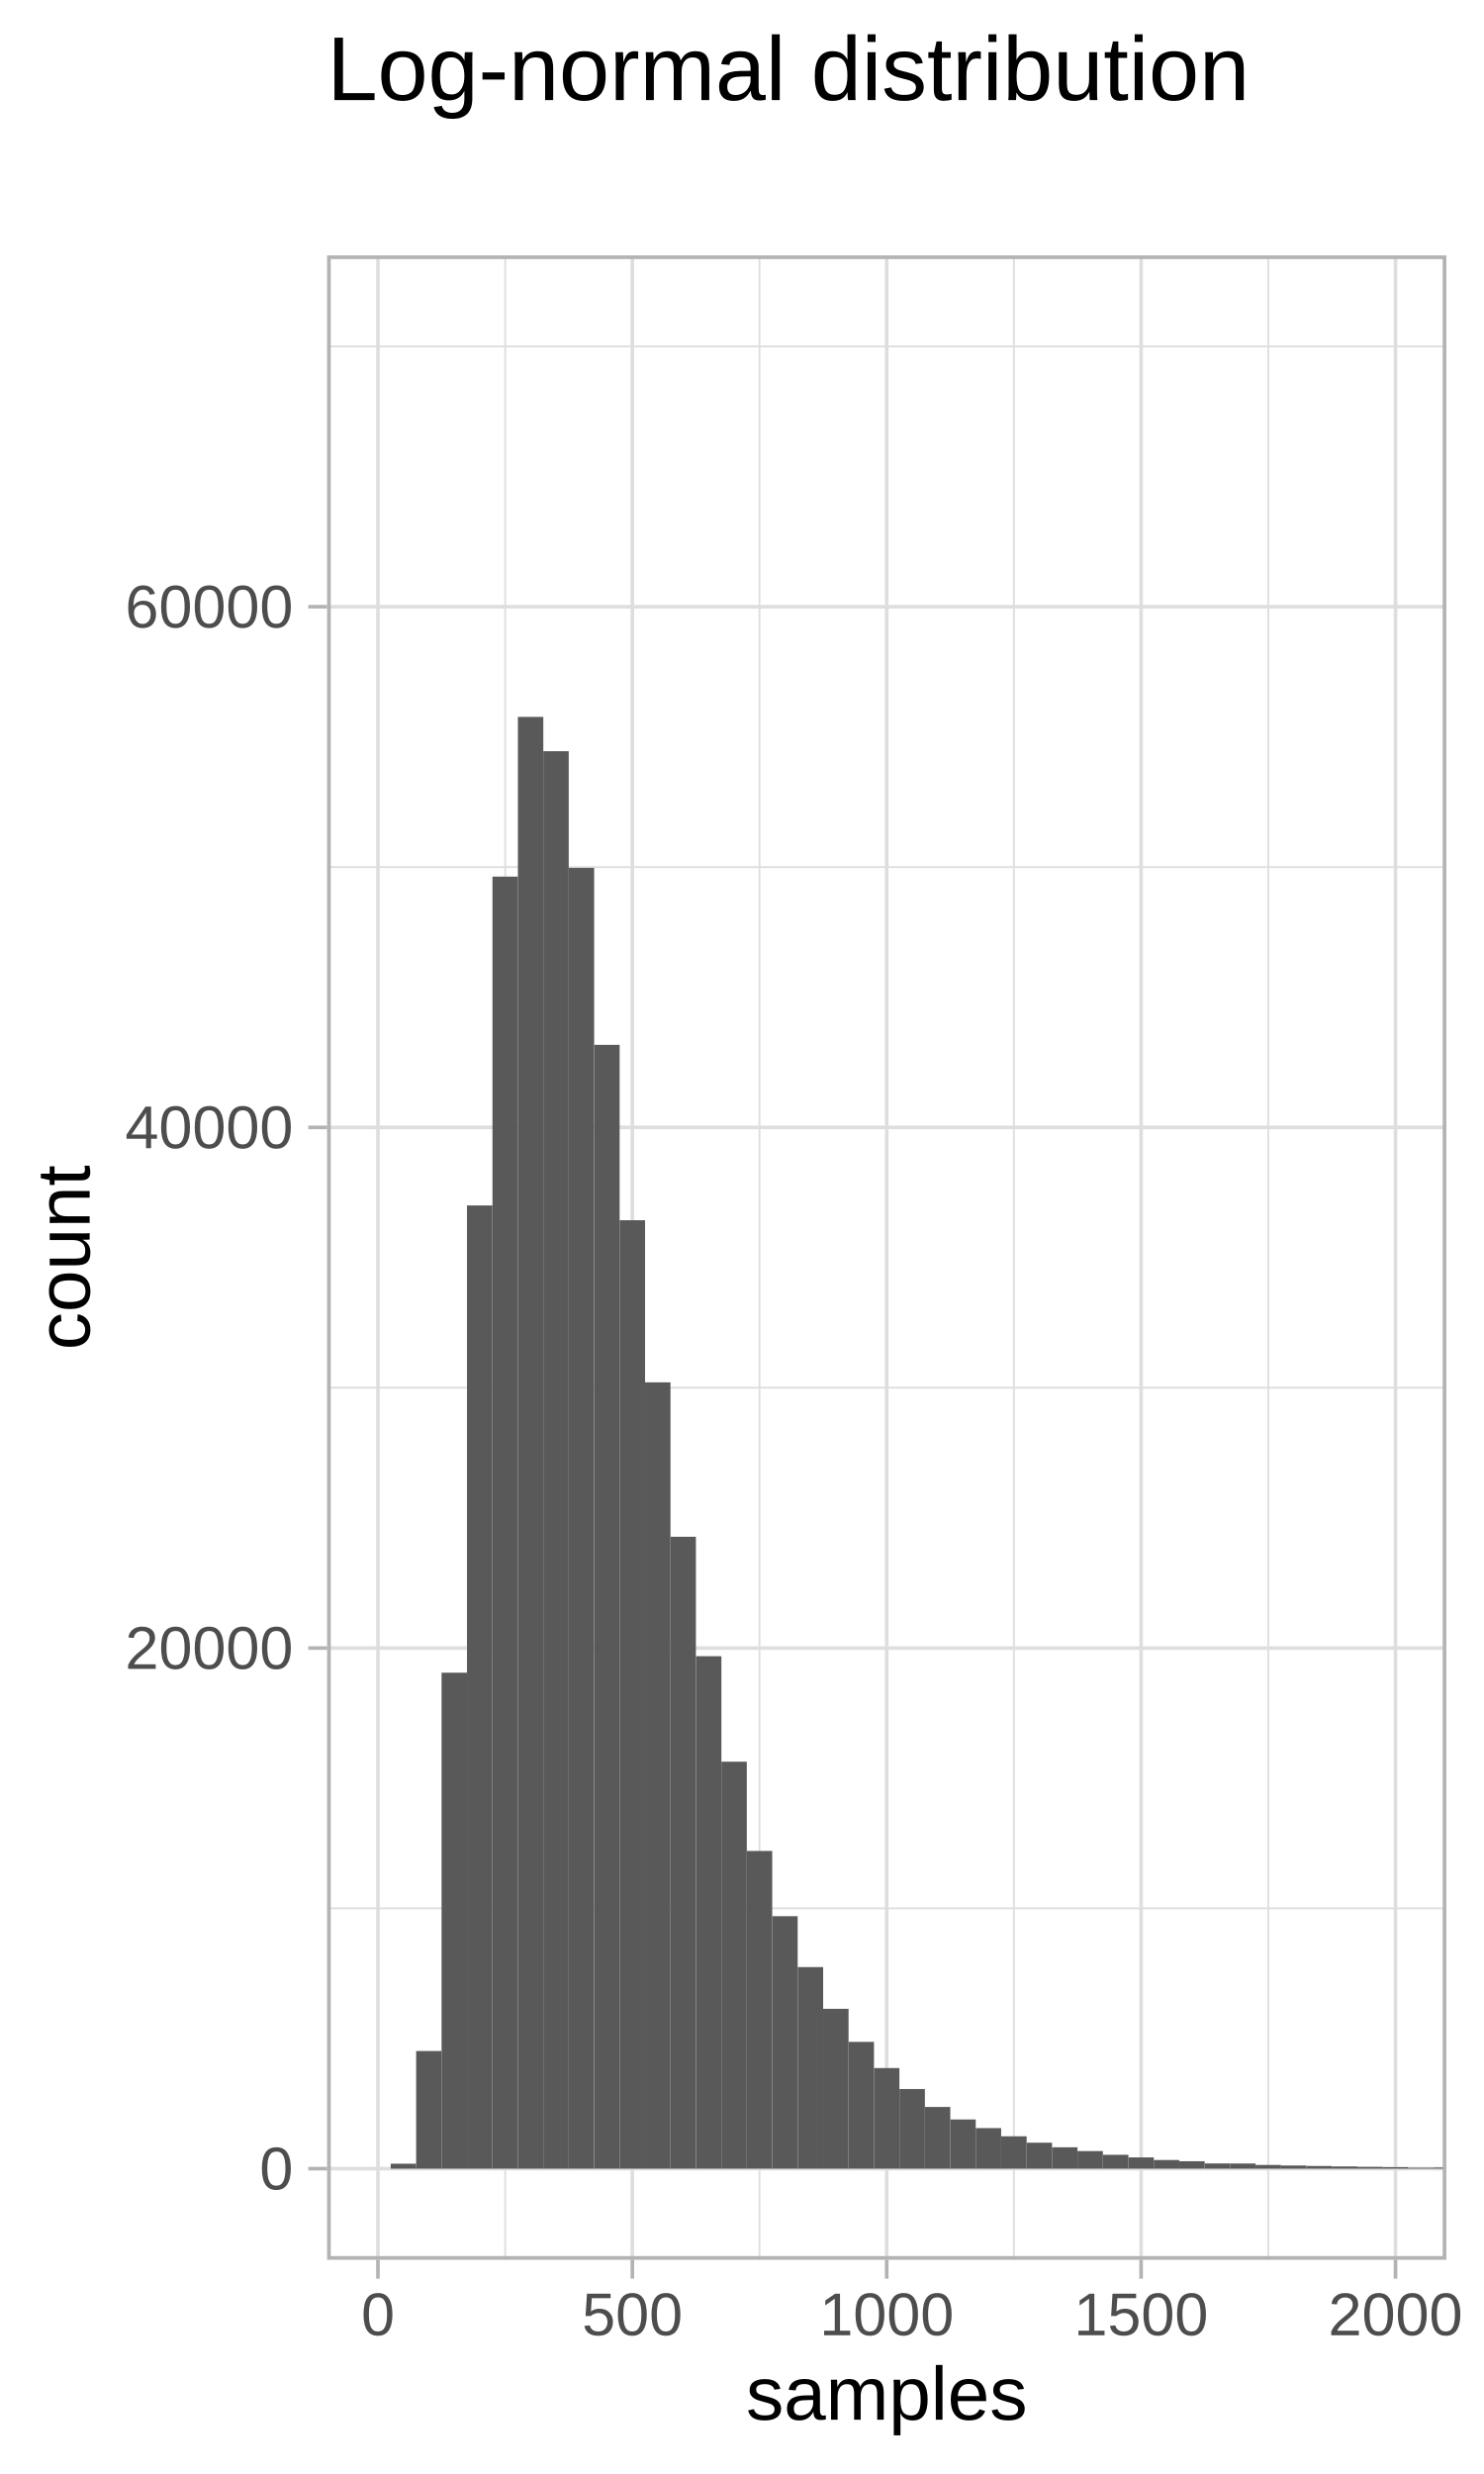
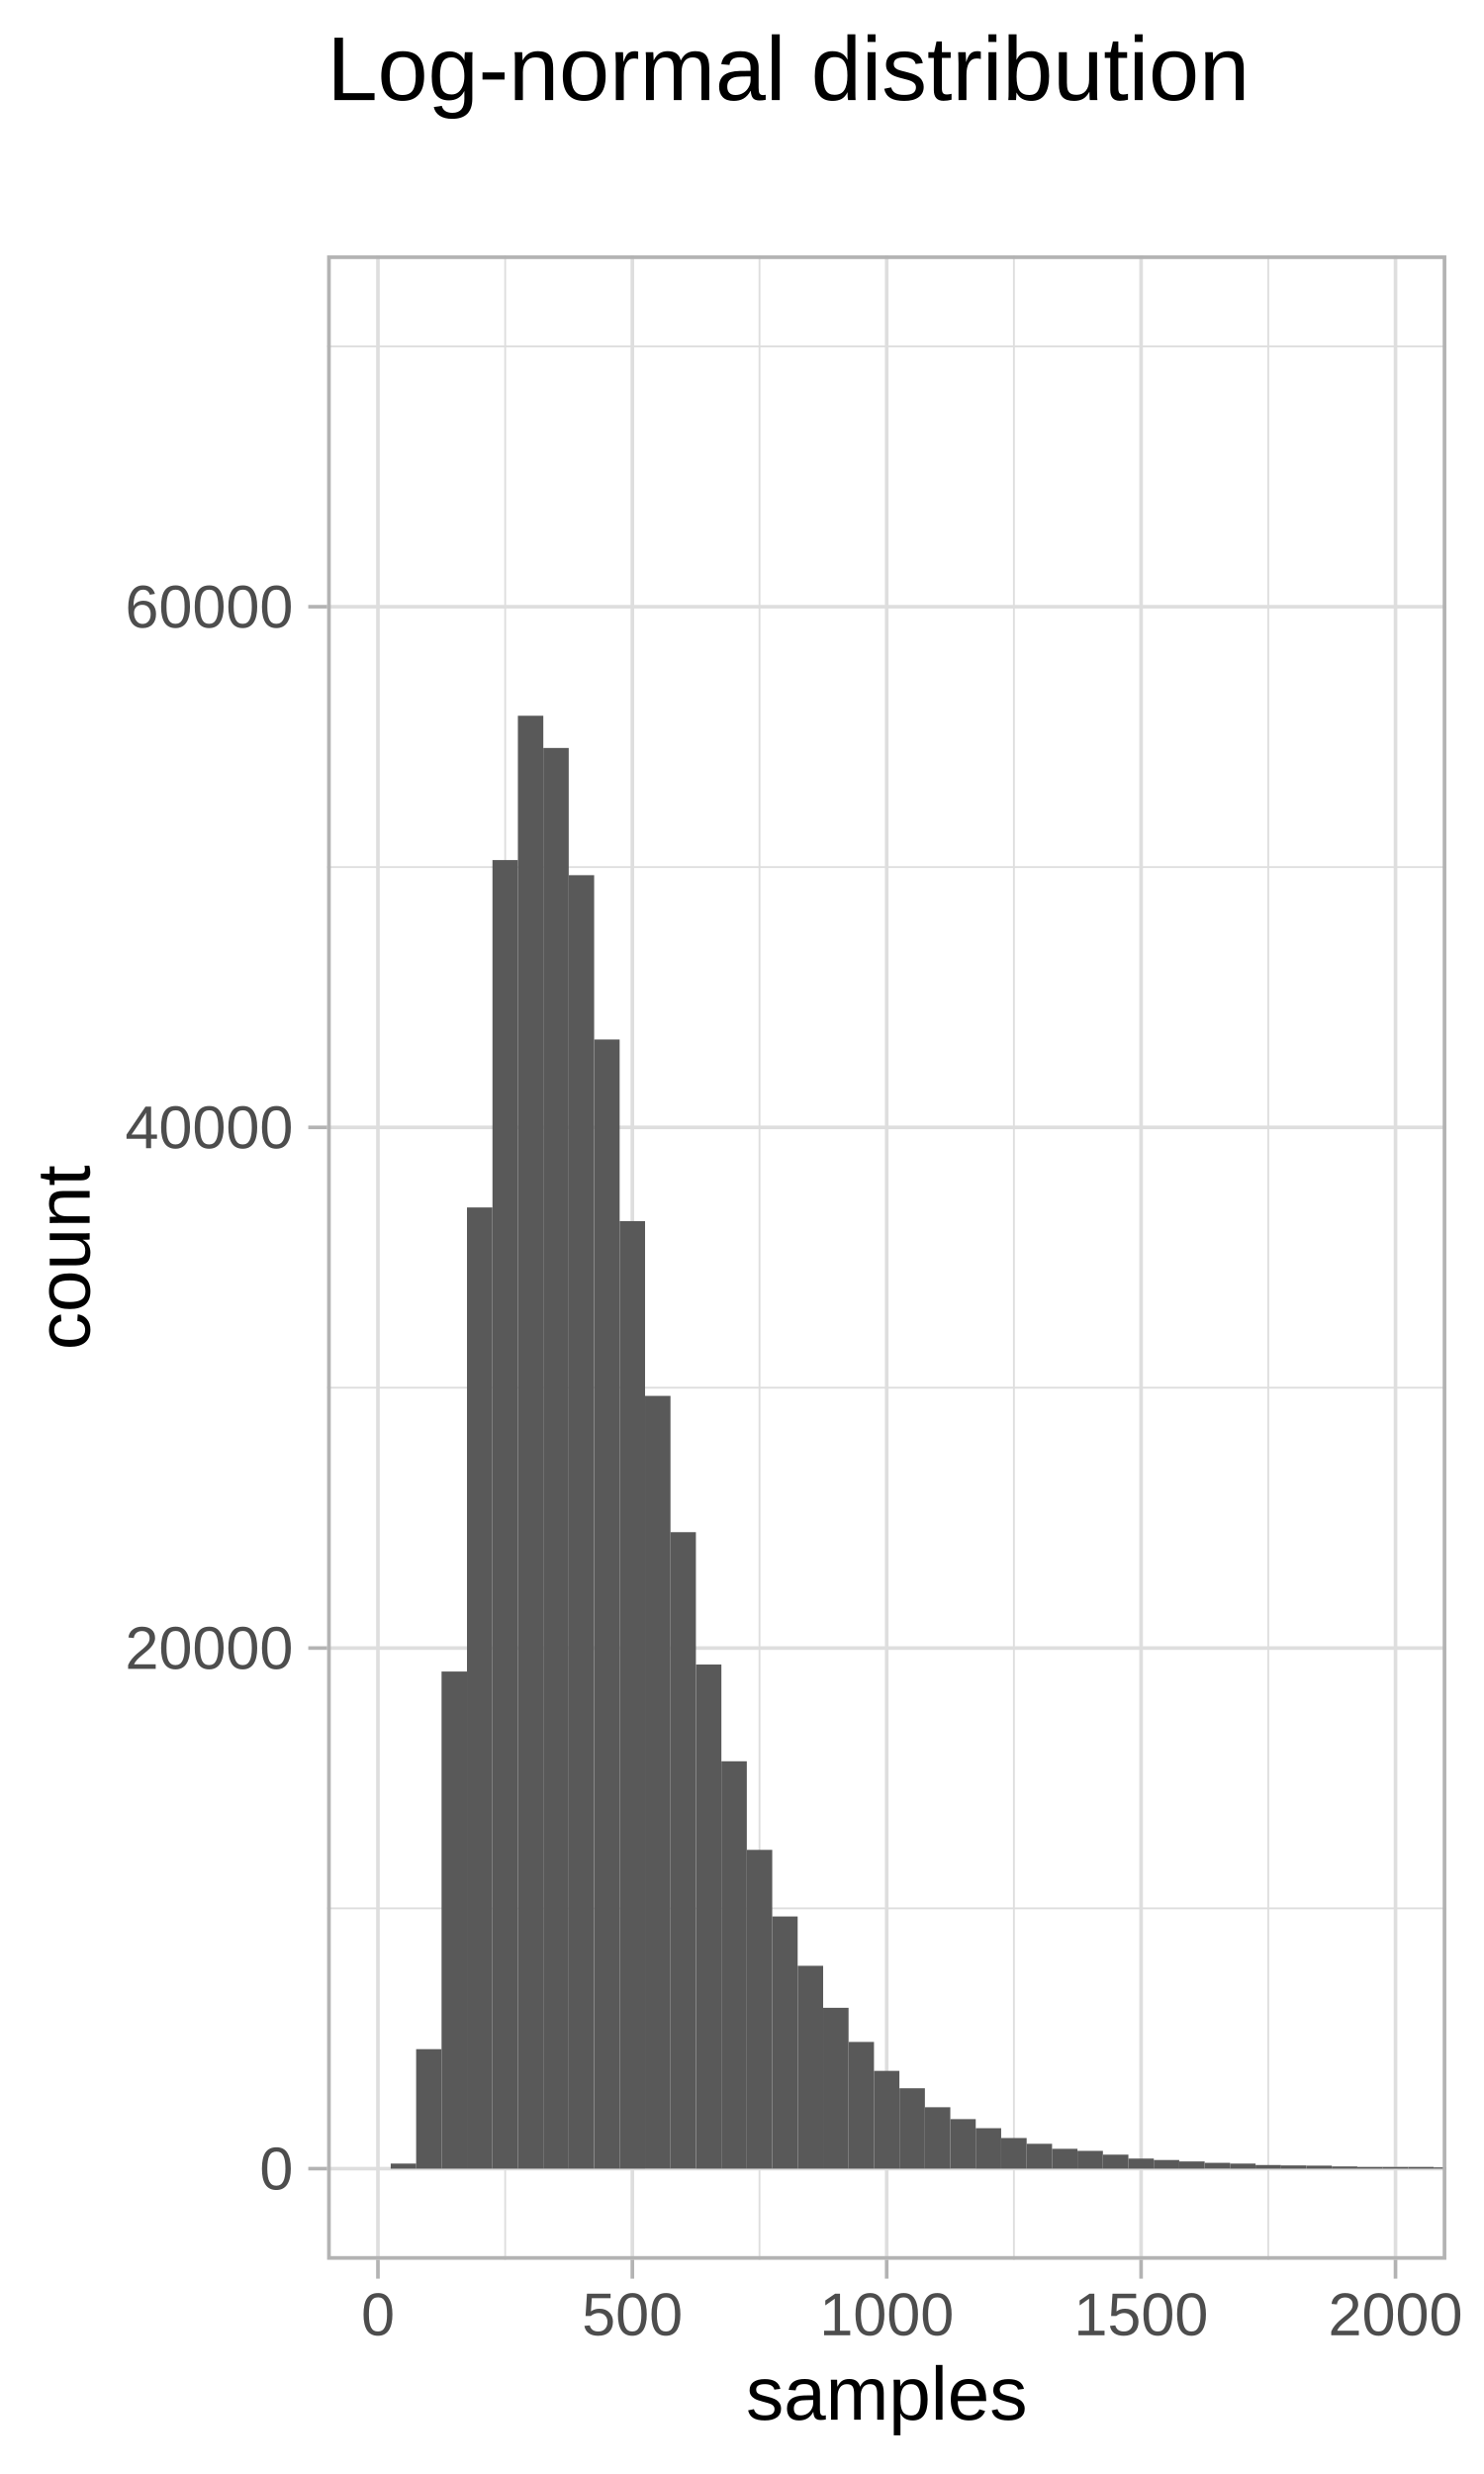
<svg xmlns="http://www.w3.org/2000/svg" viewBox="0 0 216.00 360.00">
  <defs>
    <style type="text/css">
    line, polyline, polygon, path, rect, circle {
      fill: none;
      stroke: #000000;
      stroke-linecap: round;
      stroke-linejoin: round;
      stroke-miterlimit: 10.00;
    }
  </style>
  </defs>
  <rect width="100%" height="100%" style="stroke: none; fill: #FFFFFF;" />
  <rect x="0.00" y="0.00" width="216.00" height="360.00" style="stroke-width: 1.07; stroke: #FFFFFF; fill: #FFFFFF;" />
  <defs>
    <clipPath id="cpNDcuNjF8MjEwLjUyfDMyOC44M3wzNy4xNg==">
      <rect x="47.61" y="37.16" width="162.91" height="291.67" />
    </clipPath>
  </defs>
  <rect x="47.61" y="37.16" width="162.91" height="291.67" style="stroke-width: 1.07; stroke: none; fill: #FFFFFF;" clip-path="url(#cpNDcuNjF8MjEwLjUyfDMyOC44M3wzNy4xNg==)" />
  <polyline points="47.61,277.69 210.52,277.69 " style="stroke-width: 0.27; stroke: #DEDEDE; stroke-linecap: butt;" clip-path="url(#cpNDcuNjF8MjEwLjUyfDMyOC44M3wzNy4xNg==)" />
  <polyline points="47.61,201.93 210.52,201.93 " style="stroke-width: 0.27; stroke: #DEDEDE; stroke-linecap: butt;" clip-path="url(#cpNDcuNjF8MjEwLjUyfDMyOC44M3wzNy4xNg==)" />
  <polyline points="47.61,126.17 210.52,126.17 " style="stroke-width: 0.27; stroke: #DEDEDE; stroke-linecap: butt;" clip-path="url(#cpNDcuNjF8MjEwLjUyfDMyOC44M3wzNy4xNg==)" />
  <polyline points="47.61,50.41 210.52,50.41 " style="stroke-width: 0.27; stroke: #DEDEDE; stroke-linecap: butt;" clip-path="url(#cpNDcuNjF8MjEwLjUyfDMyOC44M3wzNy4xNg==)" />
  <polyline points="73.53,328.83 73.53,37.16 " style="stroke-width: 0.27; stroke: #DEDEDE; stroke-linecap: butt;" clip-path="url(#cpNDcuNjF8MjEwLjUyfDMyOC44M3wzNy4xNg==)" />
  <polyline points="110.55,328.83 110.55,37.16 " style="stroke-width: 0.27; stroke: #DEDEDE; stroke-linecap: butt;" clip-path="url(#cpNDcuNjF8MjEwLjUyfDMyOC44M3wzNy4xNg==)" />
  <polyline points="147.58,328.83 147.58,37.16 " style="stroke-width: 0.27; stroke: #DEDEDE; stroke-linecap: butt;" clip-path="url(#cpNDcuNjF8MjEwLjUyfDMyOC44M3wzNy4xNg==)" />
  <polyline points="184.60,328.83 184.60,37.16 " style="stroke-width: 0.27; stroke: #DEDEDE; stroke-linecap: butt;" clip-path="url(#cpNDcuNjF8MjEwLjUyfDMyOC44M3wzNy4xNg==)" />
  <polyline points="47.61,315.57 210.52,315.57 " style="stroke-width: 0.53; stroke: #DEDEDE; stroke-linecap: butt;" clip-path="url(#cpNDcuNjF8MjEwLjUyfDMyOC44M3wzNy4xNg==)" />
  <polyline points="47.61,239.81 210.52,239.81 " style="stroke-width: 0.53; stroke: #DEDEDE; stroke-linecap: butt;" clip-path="url(#cpNDcuNjF8MjEwLjUyfDMyOC44M3wzNy4xNg==)" />
  <polyline points="47.61,164.05 210.52,164.05 " style="stroke-width: 0.53; stroke: #DEDEDE; stroke-linecap: butt;" clip-path="url(#cpNDcuNjF8MjEwLjUyfDMyOC44M3wzNy4xNg==)" />
  <polyline points="47.61,88.29 210.52,88.29 " style="stroke-width: 0.53; stroke: #DEDEDE; stroke-linecap: butt;" clip-path="url(#cpNDcuNjF8MjEwLjUyfDMyOC44M3wzNy4xNg==)" />
  <polyline points="55.01,328.83 55.01,37.16 " style="stroke-width: 0.53; stroke: #DEDEDE; stroke-linecap: butt;" clip-path="url(#cpNDcuNjF8MjEwLjUyfDMyOC44M3wzNy4xNg==)" />
  <polyline points="92.04,328.83 92.04,37.16 " style="stroke-width: 0.53; stroke: #DEDEDE; stroke-linecap: butt;" clip-path="url(#cpNDcuNjF8MjEwLjUyfDMyOC44M3wzNy4xNg==)" />
  <polyline points="129.06,328.83 129.06,37.16 " style="stroke-width: 0.53; stroke: #DEDEDE; stroke-linecap: butt;" clip-path="url(#cpNDcuNjF8MjEwLjUyfDMyOC44M3wzNy4xNg==)" />
  <polyline points="166.09,328.83 166.09,37.16 " style="stroke-width: 0.53; stroke: #DEDEDE; stroke-linecap: butt;" clip-path="url(#cpNDcuNjF8MjEwLjUyfDMyOC44M3wzNy4xNg==)" />
  <polyline points="203.12,328.83 203.12,37.16 " style="stroke-width: 0.53; stroke: #DEDEDE; stroke-linecap: butt;" clip-path="url(#cpNDcuNjF8MjEwLjUyfDMyOC44M3wzNy4xNg==)" />
-   <rect x="56.87" y="314.85" width="3.70" height="0.72" style="stroke-width: 1.07; stroke: none; stroke-linecap: square; stroke-linejoin: miter; fill: #595959;" clip-path="url(#cpNDcuNjF8MjEwLjUyfDMyOC44M3wzNy4xNg==)" />
-   <rect x="60.57" y="298.45" width="3.70" height="17.12" style="stroke-width: 1.07; stroke: none; stroke-linecap: square; stroke-linejoin: miter; fill: #595959;" clip-path="url(#cpNDcuNjF8MjEwLjUyfDMyOC44M3wzNy4xNg==)" />
-   <rect x="64.27" y="243.40" width="3.70" height="72.17" style="stroke-width: 1.07; stroke: none; stroke-linecap: square; stroke-linejoin: miter; fill: #595959;" clip-path="url(#cpNDcuNjF8MjEwLjUyfDMyOC44M3wzNy4xNg==)" />
-   <rect x="67.97" y="175.41" width="3.70" height="140.16" style="stroke-width: 1.07; stroke: none; stroke-linecap: square; stroke-linejoin: miter; fill: #595959;" clip-path="url(#cpNDcuNjF8MjEwLjUyfDMyOC44M3wzNy4xNg==)" />
-   <rect x="71.68" y="127.56" width="3.70" height="188.01" style="stroke-width: 1.07; stroke: none; stroke-linecap: square; stroke-linejoin: miter; fill: #595959;" clip-path="url(#cpNDcuNjF8MjEwLjUyfDMyOC44M3wzNy4xNg==)" />
-   <rect x="75.38" y="104.32" width="3.70" height="211.25" style="stroke-width: 1.07; stroke: none; stroke-linecap: square; stroke-linejoin: miter; fill: #595959;" clip-path="url(#cpNDcuNjF8MjEwLjUyfDMyOC44M3wzNy4xNg==)" />
-   <rect x="79.08" y="109.31" width="3.70" height="206.26" style="stroke-width: 1.07; stroke: none; stroke-linecap: square; stroke-linejoin: miter; fill: #595959;" clip-path="url(#cpNDcuNjF8MjEwLjUyfDMyOC44M3wzNy4xNg==)" />
-   <rect x="82.78" y="126.29" width="3.70" height="189.28" style="stroke-width: 1.07; stroke: none; stroke-linecap: square; stroke-linejoin: miter; fill: #595959;" clip-path="url(#cpNDcuNjF8MjEwLjUyfDMyOC44M3wzNy4xNg==)" />
-   <rect x="86.49" y="152.04" width="3.70" height="163.53" style="stroke-width: 1.07; stroke: none; stroke-linecap: square; stroke-linejoin: miter; fill: #595959;" clip-path="url(#cpNDcuNjF8MjEwLjUyfDMyOC44M3wzNy4xNg==)" />
-   <rect x="90.19" y="177.56" width="3.70" height="138.01" style="stroke-width: 1.07; stroke: none; stroke-linecap: square; stroke-linejoin: miter; fill: #595959;" clip-path="url(#cpNDcuNjF8MjEwLjUyfDMyOC44M3wzNy4xNg==)" />
-   <rect x="93.89" y="201.15" width="3.70" height="114.42" style="stroke-width: 1.07; stroke: none; stroke-linecap: square; stroke-linejoin: miter; fill: #595959;" clip-path="url(#cpNDcuNjF8MjEwLjUyfDMyOC44M3wzNy4xNg==)" />
-   <rect x="97.59" y="223.62" width="3.70" height="91.95" style="stroke-width: 1.07; stroke: none; stroke-linecap: square; stroke-linejoin: miter; fill: #595959;" clip-path="url(#cpNDcuNjF8MjEwLjUyfDMyOC44M3wzNy4xNg==)" />
-   <rect x="101.30" y="241.00" width="3.70" height="74.57" style="stroke-width: 1.07; stroke: none; stroke-linecap: square; stroke-linejoin: miter; fill: #595959;" clip-path="url(#cpNDcuNjF8MjEwLjUyfDMyOC44M3wzNy4xNg==)" />
-   <rect x="105.00" y="256.35" width="3.70" height="59.22" style="stroke-width: 1.07; stroke: none; stroke-linecap: square; stroke-linejoin: miter; fill: #595959;" clip-path="url(#cpNDcuNjF8MjEwLjUyfDMyOC44M3wzNy4xNg==)" />
-   <rect x="108.70" y="269.34" width="3.70" height="46.23" style="stroke-width: 1.07; stroke: none; stroke-linecap: square; stroke-linejoin: miter; fill: #595959;" clip-path="url(#cpNDcuNjF8MjEwLjUyfDMyOC44M3wzNy4xNg==)" />
-   <rect x="112.40" y="278.83" width="3.70" height="36.74" style="stroke-width: 1.07; stroke: none; stroke-linecap: square; stroke-linejoin: miter; fill: #595959;" clip-path="url(#cpNDcuNjF8MjEwLjUyfDMyOC44M3wzNy4xNg==)" />
-   <rect x="116.11" y="286.24" width="3.70" height="29.33" style="stroke-width: 1.07; stroke: none; stroke-linecap: square; stroke-linejoin: miter; fill: #595959;" clip-path="url(#cpNDcuNjF8MjEwLjUyfDMyOC44M3wzNy4xNg==)" />
-   <rect x="119.81" y="292.31" width="3.70" height="23.26" style="stroke-width: 1.07; stroke: none; stroke-linecap: square; stroke-linejoin: miter; fill: #595959;" clip-path="url(#cpNDcuNjF8MjEwLjUyfDMyOC44M3wzNy4xNg==)" />
-   <rect x="123.51" y="297.12" width="3.70" height="18.45" style="stroke-width: 1.07; stroke: none; stroke-linecap: square; stroke-linejoin: miter; fill: #595959;" clip-path="url(#cpNDcuNjF8MjEwLjUyfDMyOC44M3wzNy4xNg==)" />
-   <rect x="127.21" y="300.93" width="3.70" height="14.64" style="stroke-width: 1.07; stroke: none; stroke-linecap: square; stroke-linejoin: miter; fill: #595959;" clip-path="url(#cpNDcuNjF8MjEwLjUyfDMyOC44M3wzNy4xNg==)" />
-   <rect x="130.92" y="303.98" width="3.70" height="11.59" style="stroke-width: 1.07; stroke: none; stroke-linecap: square; stroke-linejoin: miter; fill: #595959;" clip-path="url(#cpNDcuNjF8MjEwLjUyfDMyOC44M3wzNy4xNg==)" />
-   <rect x="134.62" y="306.59" width="3.70" height="8.98" style="stroke-width: 1.07; stroke: none; stroke-linecap: square; stroke-linejoin: miter; fill: #595959;" clip-path="url(#cpNDcuNjF8MjEwLjUyfDMyOC44M3wzNy4xNg==)" />
-   <rect x="138.32" y="308.41" width="3.70" height="7.16" style="stroke-width: 1.07; stroke: none; stroke-linecap: square; stroke-linejoin: miter; fill: #595959;" clip-path="url(#cpNDcuNjF8MjEwLjUyfDMyOC44M3wzNy4xNg==)" />
-   <rect x="142.02" y="309.67" width="3.70" height="5.90" style="stroke-width: 1.07; stroke: none; stroke-linecap: square; stroke-linejoin: miter; fill: #595959;" clip-path="url(#cpNDcuNjF8MjEwLjUyfDMyOC44M3wzNy4xNg==)" />
-   <rect x="145.73" y="310.86" width="3.70" height="4.71" style="stroke-width: 1.07; stroke: none; stroke-linecap: square; stroke-linejoin: miter; fill: #595959;" clip-path="url(#cpNDcuNjF8MjEwLjUyfDMyOC44M3wzNy4xNg==)" />
-   <rect x="149.43" y="311.79" width="3.70" height="3.78" style="stroke-width: 1.07; stroke: none; stroke-linecap: square; stroke-linejoin: miter; fill: #595959;" clip-path="url(#cpNDcuNjF8MjEwLjUyfDMyOC44M3wzNy4xNg==)" />
-   <rect x="153.13" y="312.46" width="3.70" height="3.11" style="stroke-width: 1.07; stroke: none; stroke-linecap: square; stroke-linejoin: miter; fill: #595959;" clip-path="url(#cpNDcuNjF8MjEwLjUyfDMyOC44M3wzNy4xNg==)" />
-   <rect x="156.83" y="313.01" width="3.70" height="2.56" style="stroke-width: 1.07; stroke: none; stroke-linecap: square; stroke-linejoin: miter; fill: #595959;" clip-path="url(#cpNDcuNjF8MjEwLjUyfDMyOC44M3wzNy4xNg==)" />
-   <rect x="160.54" y="313.55" width="3.70" height="2.02" style="stroke-width: 1.07; stroke: none; stroke-linecap: square; stroke-linejoin: miter; fill: #595959;" clip-path="url(#cpNDcuNjF8MjEwLjUyfDMyOC44M3wzNy4xNg==)" />
-   <rect x="164.24" y="313.93" width="3.70" height="1.64" style="stroke-width: 1.07; stroke: none; stroke-linecap: square; stroke-linejoin: miter; fill: #595959;" clip-path="url(#cpNDcuNjF8MjEwLjUyfDMyOC44M3wzNy4xNg==)" />
+   <rect x="56.87" y="314.83" width="3.70" height="0.74" style="stroke-width: 1.07; stroke: none; stroke-linecap: square; stroke-linejoin: miter; fill: #595959;" clip-path="url(#cpNDcuNjF8MjEwLjUyfDMyOC44M3wzNy4xNg==)" />
+   <rect x="60.57" y="298.18" width="3.70" height="17.39" style="stroke-width: 1.07; stroke: none; stroke-linecap: square; stroke-linejoin: miter; fill: #595959;" clip-path="url(#cpNDcuNjF8MjEwLjUyfDMyOC44M3wzNy4xNg==)" />
+   <rect x="64.27" y="243.23" width="3.70" height="72.34" style="stroke-width: 1.07; stroke: none; stroke-linecap: square; stroke-linejoin: miter; fill: #595959;" clip-path="url(#cpNDcuNjF8MjEwLjUyfDMyOC44M3wzNy4xNg==)" />
+   <rect x="67.97" y="175.70" width="3.70" height="139.87" style="stroke-width: 1.07; stroke: none; stroke-linecap: square; stroke-linejoin: miter; fill: #595959;" clip-path="url(#cpNDcuNjF8MjEwLjUyfDMyOC44M3wzNy4xNg==)" />
+   <rect x="71.68" y="125.15" width="3.70" height="190.42" style="stroke-width: 1.07; stroke: none; stroke-linecap: square; stroke-linejoin: miter; fill: #595959;" clip-path="url(#cpNDcuNjF8MjEwLjUyfDMyOC44M3wzNy4xNg==)" />
+   <rect x="75.38" y="104.15" width="3.70" height="211.42" style="stroke-width: 1.07; stroke: none; stroke-linecap: square; stroke-linejoin: miter; fill: #595959;" clip-path="url(#cpNDcuNjF8MjEwLjUyfDMyOC44M3wzNy4xNg==)" />
+   <rect x="79.08" y="108.84" width="3.70" height="206.73" style="stroke-width: 1.07; stroke: none; stroke-linecap: square; stroke-linejoin: miter; fill: #595959;" clip-path="url(#cpNDcuNjF8MjEwLjUyfDMyOC44M3wzNy4xNg==)" />
+   <rect x="82.78" y="127.35" width="3.70" height="188.22" style="stroke-width: 1.07; stroke: none; stroke-linecap: square; stroke-linejoin: miter; fill: #595959;" clip-path="url(#cpNDcuNjF8MjEwLjUyfDMyOC44M3wzNy4xNg==)" />
+   <rect x="86.49" y="151.26" width="3.70" height="164.31" style="stroke-width: 1.07; stroke: none; stroke-linecap: square; stroke-linejoin: miter; fill: #595959;" clip-path="url(#cpNDcuNjF8MjEwLjUyfDMyOC44M3wzNy4xNg==)" />
+   <rect x="90.19" y="177.69" width="3.70" height="137.88" style="stroke-width: 1.07; stroke: none; stroke-linecap: square; stroke-linejoin: miter; fill: #595959;" clip-path="url(#cpNDcuNjF8MjEwLjUyfDMyOC44M3wzNy4xNg==)" />
+   <rect x="93.89" y="203.12" width="3.70" height="112.44" style="stroke-width: 1.07; stroke: none; stroke-linecap: square; stroke-linejoin: miter; fill: #595959;" clip-path="url(#cpNDcuNjF8MjEwLjUyfDMyOC44M3wzNy4xNg==)" />
+   <rect x="97.59" y="222.95" width="3.70" height="92.61" style="stroke-width: 1.07; stroke: none; stroke-linecap: square; stroke-linejoin: miter; fill: #595959;" clip-path="url(#cpNDcuNjF8MjEwLjUyfDMyOC44M3wzNy4xNg==)" />
+   <rect x="101.30" y="242.21" width="3.70" height="73.36" style="stroke-width: 1.07; stroke: none; stroke-linecap: square; stroke-linejoin: miter; fill: #595959;" clip-path="url(#cpNDcuNjF8MjEwLjUyfDMyOC44M3wzNy4xNg==)" />
+   <rect x="105.00" y="256.29" width="3.70" height="59.28" style="stroke-width: 1.07; stroke: none; stroke-linecap: square; stroke-linejoin: miter; fill: #595959;" clip-path="url(#cpNDcuNjF8MjEwLjUyfDMyOC44M3wzNy4xNg==)" />
+   <rect x="108.70" y="269.18" width="3.70" height="46.39" style="stroke-width: 1.07; stroke: none; stroke-linecap: square; stroke-linejoin: miter; fill: #595959;" clip-path="url(#cpNDcuNjF8MjEwLjUyfDMyOC44M3wzNy4xNg==)" />
+   <rect x="112.40" y="278.87" width="3.70" height="36.70" style="stroke-width: 1.07; stroke: none; stroke-linecap: square; stroke-linejoin: miter; fill: #595959;" clip-path="url(#cpNDcuNjF8MjEwLjUyfDMyOC44M3wzNy4xNg==)" />
+   <rect x="116.11" y="286.05" width="3.70" height="29.52" style="stroke-width: 1.07; stroke: none; stroke-linecap: square; stroke-linejoin: miter; fill: #595959;" clip-path="url(#cpNDcuNjF8MjEwLjUyfDMyOC44M3wzNy4xNg==)" />
+   <rect x="119.81" y="292.16" width="3.70" height="23.41" style="stroke-width: 1.07; stroke: none; stroke-linecap: square; stroke-linejoin: miter; fill: #595959;" clip-path="url(#cpNDcuNjF8MjEwLjUyfDMyOC44M3wzNy4xNg==)" />
+   <rect x="123.51" y="297.13" width="3.70" height="18.44" style="stroke-width: 1.07; stroke: none; stroke-linecap: square; stroke-linejoin: miter; fill: #595959;" clip-path="url(#cpNDcuNjF8MjEwLjUyfDMyOC44M3wzNy4xNg==)" />
+   <rect x="127.21" y="301.34" width="3.70" height="14.23" style="stroke-width: 1.07; stroke: none; stroke-linecap: square; stroke-linejoin: miter; fill: #595959;" clip-path="url(#cpNDcuNjF8MjEwLjUyfDMyOC44M3wzNy4xNg==)" />
+   <rect x="130.92" y="303.87" width="3.70" height="11.70" style="stroke-width: 1.07; stroke: none; stroke-linecap: square; stroke-linejoin: miter; fill: #595959;" clip-path="url(#cpNDcuNjF8MjEwLjUyfDMyOC44M3wzNy4xNg==)" />
+   <rect x="134.62" y="306.63" width="3.70" height="8.94" style="stroke-width: 1.07; stroke: none; stroke-linecap: square; stroke-linejoin: miter; fill: #595959;" clip-path="url(#cpNDcuNjF8MjEwLjUyfDMyOC44M3wzNy4xNg==)" />
+   <rect x="138.32" y="308.36" width="3.70" height="7.20" style="stroke-width: 1.07; stroke: none; stroke-linecap: square; stroke-linejoin: miter; fill: #595959;" clip-path="url(#cpNDcuNjF8MjEwLjUyfDMyOC44M3wzNy4xNg==)" />
+   <rect x="142.02" y="309.68" width="3.70" height="5.89" style="stroke-width: 1.07; stroke: none; stroke-linecap: square; stroke-linejoin: miter; fill: #595959;" clip-path="url(#cpNDcuNjF8MjEwLjUyfDMyOC44M3wzNy4xNg==)" />
+   <rect x="145.73" y="311.11" width="3.70" height="4.46" style="stroke-width: 1.07; stroke: none; stroke-linecap: square; stroke-linejoin: miter; fill: #595959;" clip-path="url(#cpNDcuNjF8MjEwLjUyfDMyOC44M3wzNy4xNg==)" />
+   <rect x="149.43" y="311.95" width="3.70" height="3.62" style="stroke-width: 1.07; stroke: none; stroke-linecap: square; stroke-linejoin: miter; fill: #595959;" clip-path="url(#cpNDcuNjF8MjEwLjUyfDMyOC44M3wzNy4xNg==)" />
+   <rect x="153.13" y="312.68" width="3.70" height="2.89" style="stroke-width: 1.07; stroke: none; stroke-linecap: square; stroke-linejoin: miter; fill: #595959;" clip-path="url(#cpNDcuNjF8MjEwLjUyfDMyOC44M3wzNy4xNg==)" />
+   <rect x="156.83" y="312.98" width="3.70" height="2.59" style="stroke-width: 1.07; stroke: none; stroke-linecap: square; stroke-linejoin: miter; fill: #595959;" clip-path="url(#cpNDcuNjF8MjEwLjUyfDMyOC44M3wzNy4xNg==)" />
+   <rect x="160.54" y="313.53" width="3.70" height="2.04" style="stroke-width: 1.07; stroke: none; stroke-linecap: square; stroke-linejoin: miter; fill: #595959;" clip-path="url(#cpNDcuNjF8MjEwLjUyfDMyOC44M3wzNy4xNg==)" />
+   <rect x="164.24" y="314.10" width="3.70" height="1.47" style="stroke-width: 1.07; stroke: none; stroke-linecap: square; stroke-linejoin: miter; fill: #595959;" clip-path="url(#cpNDcuNjF8MjEwLjUyfDMyOC44M3wzNy4xNg==)" />
  <rect x="167.94" y="314.31" width="3.70" height="1.26" style="stroke-width: 1.07; stroke: none; stroke-linecap: square; stroke-linejoin: miter; fill: #595959;" clip-path="url(#cpNDcuNjF8MjEwLjUyfDMyOC44M3wzNy4xNg==)" />
-   <rect x="171.64" y="314.49" width="3.70" height="1.08" style="stroke-width: 1.07; stroke: none; stroke-linecap: square; stroke-linejoin: miter; fill: #595959;" clip-path="url(#cpNDcuNjF8MjEwLjUyfDMyOC44M3wzNy4xNg==)" />
-   <rect x="175.35" y="314.81" width="3.70" height="0.76" style="stroke-width: 1.07; stroke: none; stroke-linecap: square; stroke-linejoin: miter; fill: #595959;" clip-path="url(#cpNDcuNjF8MjEwLjUyfDMyOC44M3wzNy4xNg==)" />
-   <rect x="179.05" y="314.82" width="3.70" height="0.75" style="stroke-width: 1.07; stroke: none; stroke-linecap: square; stroke-linejoin: miter; fill: #595959;" clip-path="url(#cpNDcuNjF8MjEwLjUyfDMyOC44M3wzNy4xNg==)" />
-   <rect x="182.75" y="315.03" width="3.70" height="0.54" style="stroke-width: 1.07; stroke: none; stroke-linecap: square; stroke-linejoin: miter; fill: #595959;" clip-path="url(#cpNDcuNjF8MjEwLjUyfDMyOC44M3wzNy4xNg==)" />
-   <rect x="186.45" y="315.11" width="3.70" height="0.46" style="stroke-width: 1.07; stroke: none; stroke-linecap: square; stroke-linejoin: miter; fill: #595959;" clip-path="url(#cpNDcuNjF8MjEwLjUyfDMyOC44M3wzNy4xNg==)" />
-   <rect x="190.16" y="315.18" width="3.70" height="0.39" style="stroke-width: 1.07; stroke: none; stroke-linecap: square; stroke-linejoin: miter; fill: #595959;" clip-path="url(#cpNDcuNjF8MjEwLjUyfDMyOC44M3wzNy4xNg==)" />
+   <rect x="171.64" y="314.52" width="3.70" height="1.05" style="stroke-width: 1.07; stroke: none; stroke-linecap: square; stroke-linejoin: miter; fill: #595959;" clip-path="url(#cpNDcuNjF8MjEwLjUyfDMyOC44M3wzNy4xNg==)" />
+   <rect x="175.35" y="314.72" width="3.70" height="0.84" style="stroke-width: 1.07; stroke: none; stroke-linecap: square; stroke-linejoin: miter; fill: #595959;" clip-path="url(#cpNDcuNjF8MjEwLjUyfDMyOC44M3wzNy4xNg==)" />
+   <rect x="179.05" y="314.83" width="3.70" height="0.74" style="stroke-width: 1.07; stroke: none; stroke-linecap: square; stroke-linejoin: miter; fill: #595959;" clip-path="url(#cpNDcuNjF8MjEwLjUyfDMyOC44M3wzNy4xNg==)" />
+   <rect x="182.75" y="315.04" width="3.70" height="0.53" style="stroke-width: 1.07; stroke: none; stroke-linecap: square; stroke-linejoin: miter; fill: #595959;" clip-path="url(#cpNDcuNjF8MjEwLjUyfDMyOC44M3wzNy4xNg==)" />
+   <rect x="186.45" y="315.10" width="3.70" height="0.47" style="stroke-width: 1.07; stroke: none; stroke-linecap: square; stroke-linejoin: miter; fill: #595959;" clip-path="url(#cpNDcuNjF8MjEwLjUyfDMyOC44M3wzNy4xNg==)" />
+   <rect x="190.16" y="315.13" width="3.70" height="0.44" style="stroke-width: 1.07; stroke: none; stroke-linecap: square; stroke-linejoin: miter; fill: #595959;" clip-path="url(#cpNDcuNjF8MjEwLjUyfDMyOC44M3wzNy4xNg==)" />
  <rect x="193.86" y="315.25" width="3.70" height="0.32" style="stroke-width: 1.07; stroke: none; stroke-linecap: square; stroke-linejoin: miter; fill: #595959;" clip-path="url(#cpNDcuNjF8MjEwLjUyfDMyOC44M3wzNy4xNg==)" />
-   <rect x="197.56" y="315.31" width="3.70" height="0.26" style="stroke-width: 1.07; stroke: none; stroke-linecap: square; stroke-linejoin: miter; fill: #595959;" clip-path="url(#cpNDcuNjF8MjEwLjUyfDMyOC44M3wzNy4xNg==)" />
-   <rect x="201.26" y="315.35" width="3.70" height="0.22" style="stroke-width: 1.07; stroke: none; stroke-linecap: square; stroke-linejoin: miter; fill: #595959;" clip-path="url(#cpNDcuNjF8MjEwLjUyfDMyOC44M3wzNy4xNg==)" />
-   <rect x="204.97" y="315.44" width="3.70" height="0.13" style="stroke-width: 1.07; stroke: none; stroke-linecap: square; stroke-linejoin: miter; fill: #595959;" clip-path="url(#cpNDcuNjF8MjEwLjUyfDMyOC44M3wzNy4xNg==)" />
-   <rect x="208.67" y="315.41" width="3.70" height="0.16" style="stroke-width: 1.07; stroke: none; stroke-linecap: square; stroke-linejoin: miter; fill: #595959;" clip-path="url(#cpNDcuNjF8MjEwLjUyfDMyOC44M3wzNy4xNg==)" />
-   <rect x="212.37" y="315.42" width="3.70" height="0.15" style="stroke-width: 1.07; stroke: none; stroke-linecap: square; stroke-linejoin: miter; fill: #595959;" clip-path="url(#cpNDcuNjF8MjEwLjUyfDMyOC44M3wzNy4xNg==)" />
+   <rect x="197.56" y="315.32" width="3.70" height="0.25" style="stroke-width: 1.07; stroke: none; stroke-linecap: square; stroke-linejoin: miter; fill: #595959;" clip-path="url(#cpNDcuNjF8MjEwLjUyfDMyOC44M3wzNy4xNg==)" />
+   <rect x="201.26" y="315.32" width="3.70" height="0.25" style="stroke-width: 1.07; stroke: none; stroke-linecap: square; stroke-linejoin: miter; fill: #595959;" clip-path="url(#cpNDcuNjF8MjEwLjUyfDMyOC44M3wzNy4xNg==)" />
+   <rect x="204.97" y="315.32" width="3.70" height="0.25" style="stroke-width: 1.07; stroke: none; stroke-linecap: square; stroke-linejoin: miter; fill: #595959;" clip-path="url(#cpNDcuNjF8MjEwLjUyfDMyOC44M3wzNy4xNg==)" />
+   <rect x="208.67" y="315.39" width="3.70" height="0.18" style="stroke-width: 1.07; stroke: none; stroke-linecap: square; stroke-linejoin: miter; fill: #595959;" clip-path="url(#cpNDcuNjF8MjEwLjUyfDMyOC44M3wzNy4xNg==)" />
+   <rect x="212.37" y="315.41" width="3.70" height="0.16" style="stroke-width: 1.07; stroke: none; stroke-linecap: square; stroke-linejoin: miter; fill: #595959;" clip-path="url(#cpNDcuNjF8MjEwLjUyfDMyOC44M3wzNy4xNg==)" />
  <rect x="47.61" y="37.16" width="162.91" height="291.67" style="stroke-width: 1.07; stroke: #B3B3B3;" clip-path="url(#cpNDcuNjF8MjEwLjUyfDMyOC44M3wzNy4xNg==)" />
  <defs>
    <clipPath id="cpMC4wMHwyMTYuMDB8MzYwLjAwfDAuMDA=">
      <rect x="0.00" y="0.00" width="216.00" height="360.00" />
    </clipPath>
  </defs>
  <g clip-path="url(#cpMC4wMHwyMTYuMDB8MzYwLjAwfDAuMDA=)">
    <text x="37.78" y="318.60" style="font-size: 8.80px; fill: #4D4D4D; font-family: Arimo;" textLength="4.89px" lengthAdjust="spacingAndGlyphs">0</text>
  </g>
  <g clip-path="url(#cpMC4wMHwyMTYuMDB8MzYwLjAwfDAuMDA=)">
    <text x="18.21" y="242.84" style="font-size: 8.80px; fill: #4D4D4D; font-family: Arimo;" textLength="24.47px" lengthAdjust="spacingAndGlyphs">20000</text>
  </g>
  <g clip-path="url(#cpMC4wMHwyMTYuMDB8MzYwLjAwfDAuMDA=)">
    <text x="18.21" y="167.08" style="font-size: 8.80px; fill: #4D4D4D; font-family: Arimo;" textLength="24.47px" lengthAdjust="spacingAndGlyphs">40000</text>
  </g>
  <g clip-path="url(#cpMC4wMHwyMTYuMDB8MzYwLjAwfDAuMDA=)">
    <text x="18.21" y="91.32" style="font-size: 8.80px; fill: #4D4D4D; font-family: Arimo;" textLength="24.47px" lengthAdjust="spacingAndGlyphs">60000</text>
  </g>
  <polyline points="44.87,315.57 47.61,315.57 " style="stroke-width: 0.53; stroke: #B3B3B3; stroke-linecap: butt;" clip-path="url(#cpMC4wMHwyMTYuMDB8MzYwLjAwfDAuMDA=)" />
  <polyline points="44.87,239.81 47.61,239.81 " style="stroke-width: 0.53; stroke: #B3B3B3; stroke-linecap: butt;" clip-path="url(#cpMC4wMHwyMTYuMDB8MzYwLjAwfDAuMDA=)" />
  <polyline points="44.87,164.05 47.61,164.05 " style="stroke-width: 0.53; stroke: #B3B3B3; stroke-linecap: butt;" clip-path="url(#cpMC4wMHwyMTYuMDB8MzYwLjAwfDAuMDA=)" />
  <polyline points="44.87,88.29 47.61,88.29 " style="stroke-width: 0.53; stroke: #B3B3B3; stroke-linecap: butt;" clip-path="url(#cpMC4wMHwyMTYuMDB8MzYwLjAwfDAuMDA=)" />
  <polyline points="55.01,331.57 55.01,328.83 " style="stroke-width: 0.53; stroke: #B3B3B3; stroke-linecap: butt;" clip-path="url(#cpMC4wMHwyMTYuMDB8MzYwLjAwfDAuMDA=)" />
  <polyline points="92.04,331.57 92.04,328.83 " style="stroke-width: 0.53; stroke: #B3B3B3; stroke-linecap: butt;" clip-path="url(#cpMC4wMHwyMTYuMDB8MzYwLjAwfDAuMDA=)" />
  <polyline points="129.06,331.57 129.06,328.83 " style="stroke-width: 0.53; stroke: #B3B3B3; stroke-linecap: butt;" clip-path="url(#cpMC4wMHwyMTYuMDB8MzYwLjAwfDAuMDA=)" />
  <polyline points="166.09,331.57 166.09,328.83 " style="stroke-width: 0.53; stroke: #B3B3B3; stroke-linecap: butt;" clip-path="url(#cpMC4wMHwyMTYuMDB8MzYwLjAwfDAuMDA=)" />
  <polyline points="203.12,331.57 203.12,328.83 " style="stroke-width: 0.53; stroke: #B3B3B3; stroke-linecap: butt;" clip-path="url(#cpMC4wMHwyMTYuMDB8MzYwLjAwfDAuMDA=)" />
  <g clip-path="url(#cpMC4wMHwyMTYuMDB8MzYwLjAwfDAuMDA=)">
    <text x="52.57" y="339.81" style="font-size: 8.80px; fill: #4D4D4D; font-family: Arimo;" textLength="4.89px" lengthAdjust="spacingAndGlyphs">0</text>
  </g>
  <g clip-path="url(#cpMC4wMHwyMTYuMDB8MzYwLjAwfDAuMDA=)">
    <text x="84.70" y="339.81" style="font-size: 8.80px; fill: #4D4D4D; font-family: Arimo;" textLength="14.68px" lengthAdjust="spacingAndGlyphs">500</text>
  </g>
  <g clip-path="url(#cpMC4wMHwyMTYuMDB8MzYwLjAwfDAuMDA=)">
    <text x="119.28" y="339.81" style="font-size: 8.80px; fill: #4D4D4D; font-family: Arimo;" textLength="19.58px" lengthAdjust="spacingAndGlyphs">1000</text>
  </g>
  <g clip-path="url(#cpMC4wMHwyMTYuMDB8MzYwLjAwfDAuMDA=)">
    <text x="156.30" y="339.81" style="font-size: 8.80px; fill: #4D4D4D; font-family: Arimo;" textLength="19.58px" lengthAdjust="spacingAndGlyphs">1500</text>
  </g>
  <g clip-path="url(#cpMC4wMHwyMTYuMDB8MzYwLjAwfDAuMDA=)">
    <text x="193.33" y="339.81" style="font-size: 8.80px; fill: #4D4D4D; font-family: Arimo;" textLength="19.58px" lengthAdjust="spacingAndGlyphs">2000</text>
  </g>
  <g clip-path="url(#cpMC4wMHwyMTYuMDB8MzYwLjAwfDAuMDA=)">
    <text x="108.58" y="352.10" style="font-size: 11.00px; font-family: Arimo;" textLength="40.96px" lengthAdjust="spacingAndGlyphs">samples</text>
  </g>
  <g clip-path="url(#cpMC4wMHwyMTYuMDB8MzYwLjAwfDAuMDA=)">
    <text transform="translate(13.05,196.45) rotate(-90)" style="font-size: 11.00px; font-family: Arimo;" textLength="26.91px" lengthAdjust="spacingAndGlyphs">count</text>
  </g>
  <g clip-path="url(#cpMC4wMHwyMTYuMDB8MzYwLjAwfDAuMDA=)">
    <text x="47.61" y="14.56" style="font-size: 13.20px; font-family: Arimo;" textLength="134.27px" lengthAdjust="spacingAndGlyphs">Log-normal distribution</text>
  </g>
  <g clip-path="url(#cpMC4wMHwyMTYuMDB8MzYwLjAwfDAuMDA=)">
    <text x="47.61" y="28.82" style="font-size: 13.20px; font-family: Arimo;" textLength="0.00px" lengthAdjust="spacingAndGlyphs" />
  </g>
</svg>
